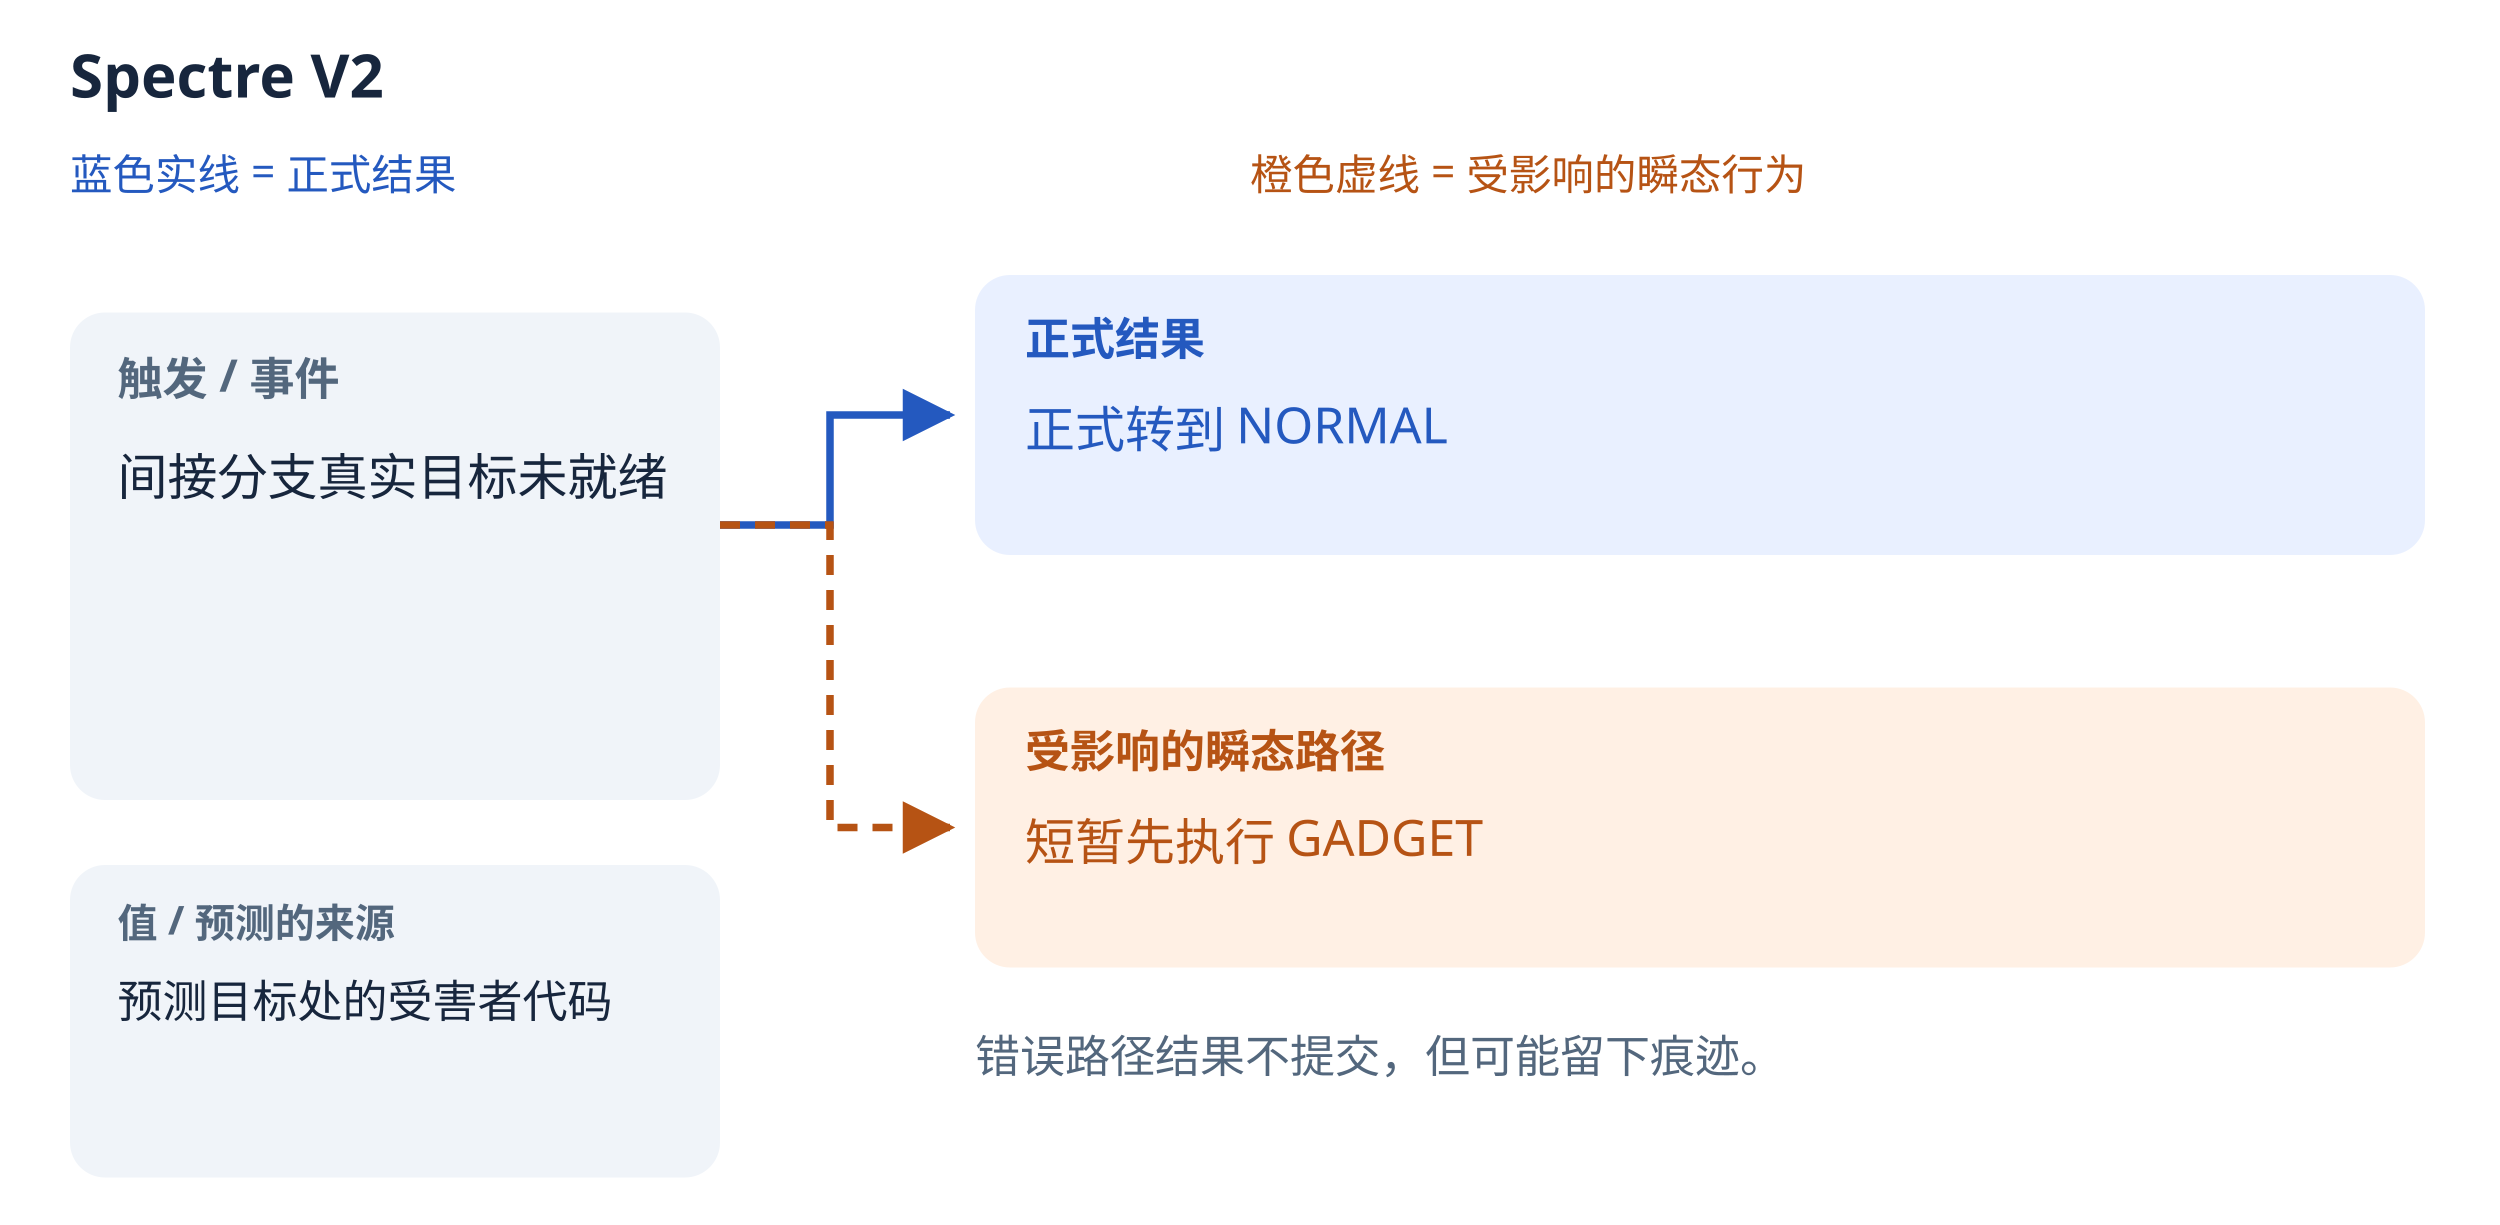
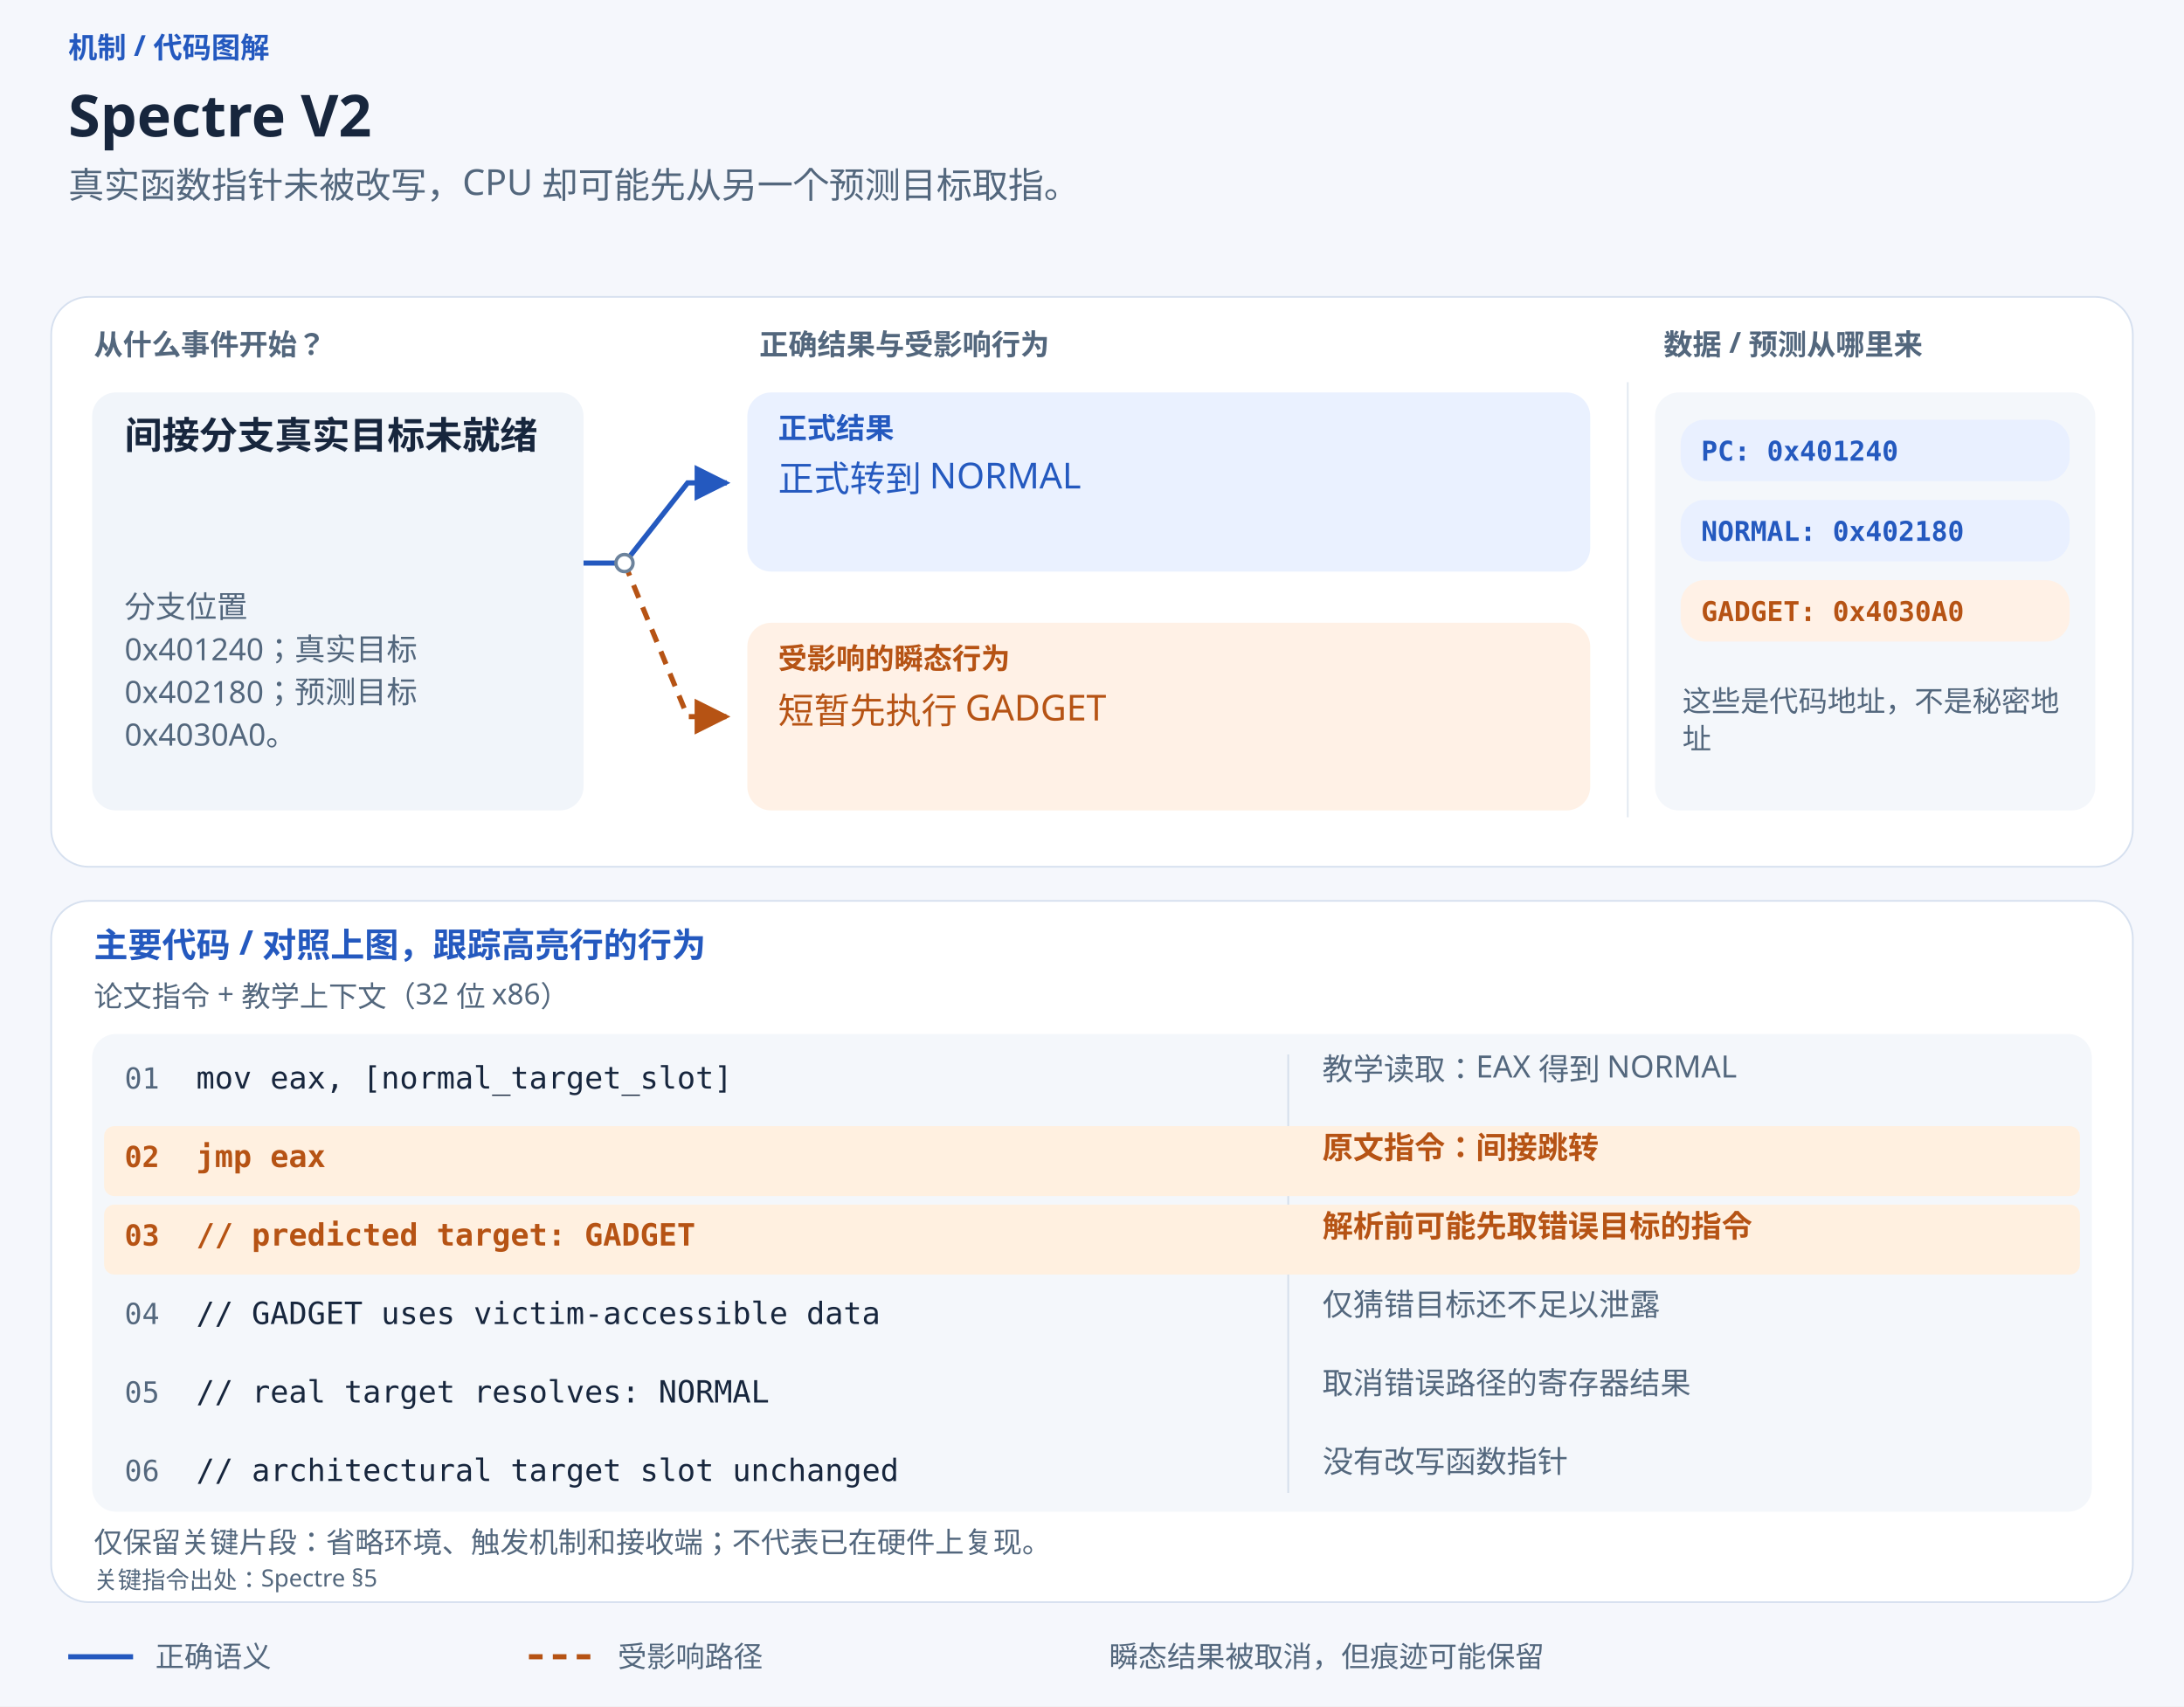
- <svg xmlns="http://www.w3.org/2000/svg" viewBox="0 0 1000 490" role="img" aria-labelledby="title desc">
+ <svg xmlns="http://www.w3.org/2000/svg" viewBox="0 0 1280 1000" role="img" aria-labelledby="title desc">
  <defs>
    <marker id="blue" viewBox="0 0 10 10" refX="9" refY="5" markerWidth="7" markerHeight="7" orient="auto">
      <path d="M0 0L10 5L0 10Z" fill="#2459bf" />
    </marker>
    <marker id="orange" viewBox="0 0 10 10" refX="9" refY="5" markerWidth="7" markerHeight="7" orient="auto">
      <path d="M0 0L10 5L0 10Z" fill="#b65314" />
    </marker>
  </defs>
-   <rect width="1000" height="490" fill="#fff" />
+   <rect width="1280" height="1000" fill="#f5f7fc" />
  <g font-family="system-ui, sans-serif">
-     <text x="28" y="39" font-size="24" fill="#17263d" font-weight="700">Spectre V2</text>
-     <text x="28" y="76" font-size="17" fill="#2459bf">蓝色实线 = 正式结果</text>
-     <text x="500" y="76" font-size="17" fill="#b65314">橙色虚线 = 受影响的瞬态行为</text>
-     <rect x="28" y="125" width="260" height="195" rx="14" fill="#f0f4f9" />
-     <text x="47" y="158" font-size="18" fill="#53677d" font-weight="700">触发 / 事件</text>
-     <text x="47" y="198" font-size="20" fill="#17263d">间接分支真实目标未就绪</text>
-     <rect x="390" y="110" width="580" height="112" rx="14" fill="#e9f0ff" />
-     <text x="410" y="142" font-size="18" fill="#2459bf" font-weight="700">正式结果</text>
-     <text x="410" y="179" font-size="20" fill="#2459bf">正式转到 NORMAL</text>
-     <rect x="390" y="275" width="580" height="112" rx="14" fill="#fff0e4" />
-     <text x="410" y="307" font-size="18" fill="#b65314" font-weight="700">受影响的瞬态路径</text>
-     <text x="410" y="344" font-size="20" fill="#b65314">短暂先执行 GADGET</text>
-     <path d="M288 210H332V166H380" fill="none" stroke="#2459bf" stroke-width="3" marker-end="url(#blue)" />
-     <path d="M288 210H332V331H380" fill="none" stroke="#b65314" stroke-width="3" stroke-dasharray="8 6" marker-end="url(#orange)" />
-     <rect x="28" y="346" width="260" height="125" rx="14" fill="#f0f4f9" />
-     <text x="47" y="375" font-size="16" fill="#53677d" font-weight="700">值 / 预测的来源</text>
-     <text x="47" y="407" font-size="18" fill="#17263d">预测目标处的受害者代码</text>
-     <text x="390" y="429" font-size="18" fill="#53677d">错误路径结果不提交，但可能留下痕迹。</text>
+     <text x="40" y="34" font-size="17" fill="#2459bf" font-weight="700">机制 / 代码图解</text>
+     <text x="40" y="80" font-size="34" fill="#17263d" font-weight="700">Spectre V2</text>
+     <text x="40" y="116" font-size="21" fill="#53677d">真实函数指针未被改写，CPU 却可能先从另一个预测目标取指。</text>
+     <rect x="30" y="174" width="1220" height="334" rx="22" fill="#fff" stroke="#d6e0ef" />
+     <text x="55" y="208" font-size="17" fill="#53677d" font-weight="700">从什么事件开始？</text>
+     <text x="445" y="208" font-size="17" fill="#53677d" font-weight="700">正确结果与受影响行为</text>
+     <text x="975" y="208" font-size="17" fill="#53677d" font-weight="700">数据 / 预测从哪里来</text>
+     <rect x="54" y="230" width="288" height="245" rx="14" fill="#f1f5fa" stroke="none" />
+     <text x="73" y="263" font-size="22" fill="#17263d" font-weight="700">间接分支真实目标未就绪</text>
+     <text x="73" y="362" font-size="18" fill="#53677d">分支位置</text>
+     <text x="73" y="387" font-size="18" fill="#53677d">0x401240；真实目标</text>
+     <text x="73" y="412" font-size="18" fill="#53677d">0x402180；预测目标</text>
+     <text x="73" y="437" font-size="18" fill="#53677d">0x4030A0。</text>
+     <rect x="438" y="230" width="494" height="105" rx="14" fill="#eaf1ff" stroke="none" />
+     <text x="456" y="257" font-size="17" fill="#2459bf" font-weight="700">正式结果</text>
+     <text x="456" y="288" font-size="21" fill="#2459bf">正式转到 NORMAL</text>
+     <rect x="438" y="365" width="494" height="110" rx="14" fill="#fff1e6" stroke="none" />
+     <text x="456" y="392" font-size="17" fill="#b65314" font-weight="700">受影响的瞬态行为</text>
+     <text x="456" y="424" font-size="21" fill="#b65314">短暂先执行 GADGET</text>
+     <path d="M342 330H366L403 283H426" fill="none" stroke="#2459bf" stroke-width="3" marker-end="url(#blue)" />
+     <path d="M366 330L403 420H426" fill="none" stroke="#b65314" stroke-width="3" stroke-dasharray="8 6" marker-end="url(#orange)" />
+     <circle cx="366" cy="330" r="5" fill="white" stroke="#6c839c" stroke-width="2" />
+     <path d="M954 224V479" stroke="#e1e8f0" />
+     <rect x="970" y="230" width="258" height="245" rx="14" fill="#f4f7fb" stroke="none" />
+     <rect x="985" y="246" width="228" height="36" rx="14" fill="#e9f0ff" stroke="none" />
+     <text x="997" y="270" font-size="16" fill="#2459bf" font-weight="700" font-family="ui-monospace, SFMono-Regular, Consolas, monospace">PC: 0x401240</text>
+     <rect x="985" y="293" width="228" height="36" rx="14" fill="#e9f0ff" stroke="none" />
+     <text x="997" y="317" font-size="16" fill="#2459bf" font-weight="700" font-family="ui-monospace, SFMono-Regular, Consolas, monospace">NORMAL: 0x402180</text>
+     <rect x="985" y="340" width="228" height="36" rx="14" fill="#fff1e6" stroke="none" />
+     <text x="997" y="364" font-size="16" fill="#b65314" font-weight="700" font-family="ui-monospace, SFMono-Regular, Consolas, monospace">GADGET: 0x4030A0</text>
+     <text x="986" y="417" font-size="17" fill="#53677d">这些是代码地址，不是秘密地</text>
+     <text x="986" y="439" font-size="17" fill="#53677d">址</text>
+     <rect x="30" y="528" width="1220" height="411" rx="22" fill="#fff" stroke="#d6e0ef" />
+     <text x="55" y="561" font-size="20" fill="#2459bf" font-weight="700">主要代码 / 对照上图，跟踪高亮行的行为</text>
+     <text x="55" y="590" font-size="17" fill="#53677d">论文指令 + 教学上下文（32 位 x86）</text>
+     <rect x="54" y="606" width="1172" height="280" rx="14" fill="#f4f7fb" stroke="none" />
+     <path d="M755 618V875" stroke="#d5deeb" />
+     <text x="73" y="638" font-size="17" fill="#53677d" font-family="ui-monospace, SFMono-Regular, Consolas, monospace">01</text>
+     <text x="115" y="638" font-size="18" fill="#17263d" font-family="ui-monospace, SFMono-Regular, Consolas, monospace" class="code-line">mov eax, [normal_target_slot]</text>
+     <text x="775" y="633" font-size="18" fill="#53677d">教学读取：EAX 得到 NORMAL</text>
+     <rect x="61" y="660" width="1158" height="41" rx="6" fill="#fff0e0" stroke="none" class="code-highlight" />
+     <text x="73" y="684" font-size="17" fill="#b65314" font-weight="700" font-family="ui-monospace, SFMono-Regular, Consolas, monospace">02</text>
+     <text x="115" y="684" font-size="18" fill="#b65314" font-weight="700" font-family="ui-monospace, SFMono-Regular, Consolas, monospace" class="code-line">jmp eax</text>
+     <text x="775" y="679" font-size="18" fill="#b65314" font-weight="700">原文指令：间接跳转</text>
+     <rect x="61" y="706" width="1158" height="41" rx="6" fill="#fff0e0" stroke="none" class="code-highlight" />
+     <text x="73" y="730" font-size="17" fill="#b65314" font-weight="700" font-family="ui-monospace, SFMono-Regular, Consolas, monospace">03</text>
+     <text x="115" y="730" font-size="18" fill="#b65314" font-weight="700" font-family="ui-monospace, SFMono-Regular, Consolas, monospace" class="code-line">// predicted target: GADGET</text>
+     <text x="775" y="725" font-size="18" fill="#b65314" font-weight="700">解析前可能先取错误目标的指令</text>
+     <text x="73" y="776" font-size="17" fill="#53677d" font-family="ui-monospace, SFMono-Regular, Consolas, monospace">04</text>
+     <text x="115" y="776" font-size="18" fill="#17263d" font-family="ui-monospace, SFMono-Regular, Consolas, monospace" class="code-line">// GADGET uses victim-accessible data</text>
+     <text x="775" y="771" font-size="18" fill="#53677d">仅猜错目标还不足以泄露</text>
+     <text x="73" y="822" font-size="17" fill="#53677d" font-family="ui-monospace, SFMono-Regular, Consolas, monospace">05</text>
+     <text x="115" y="822" font-size="18" fill="#17263d" font-family="ui-monospace, SFMono-Regular, Consolas, monospace" class="code-line">// real target resolves: NORMAL</text>
+     <text x="775" y="817" font-size="18" fill="#53677d">取消错误路径的寄存器结果</text>
+     <text x="73" y="868" font-size="17" fill="#53677d" font-family="ui-monospace, SFMono-Regular, Consolas, monospace">06</text>
+     <text x="115" y="868" font-size="18" fill="#17263d" font-family="ui-monospace, SFMono-Regular, Consolas, monospace" class="code-line">// architectural target slot unchanged</text>
+     <text x="775" y="863" font-size="18" fill="#53677d">没有改写函数指针</text>
+     <text x="55" y="910" font-size="17" fill="#53677d">仅保留关键片段：省略环境、触发机制和接收端；不代表已在硬件上复现。</text>
+     <text x="55" y="931" font-size="14" fill="#53677d">关键指令出处：Spectre §5</text>
+     <path d="M40 971H78" stroke="#2459bf" stroke-width="3" />
+     <text x="91" y="977" font-size="17" fill="#53677d">正确语义</text>
+     <path d="M310 971H348" stroke="#b65314" stroke-width="3" stroke-dasharray="8 6" />
+     <text x="362" y="977" font-size="17" fill="#53677d">受影响路径</text>
+     <text x="650" y="977" font-size="17" fill="#53677d">瞬态结果被取消，但痕迹可能保留</text>
  </g>
</svg>
